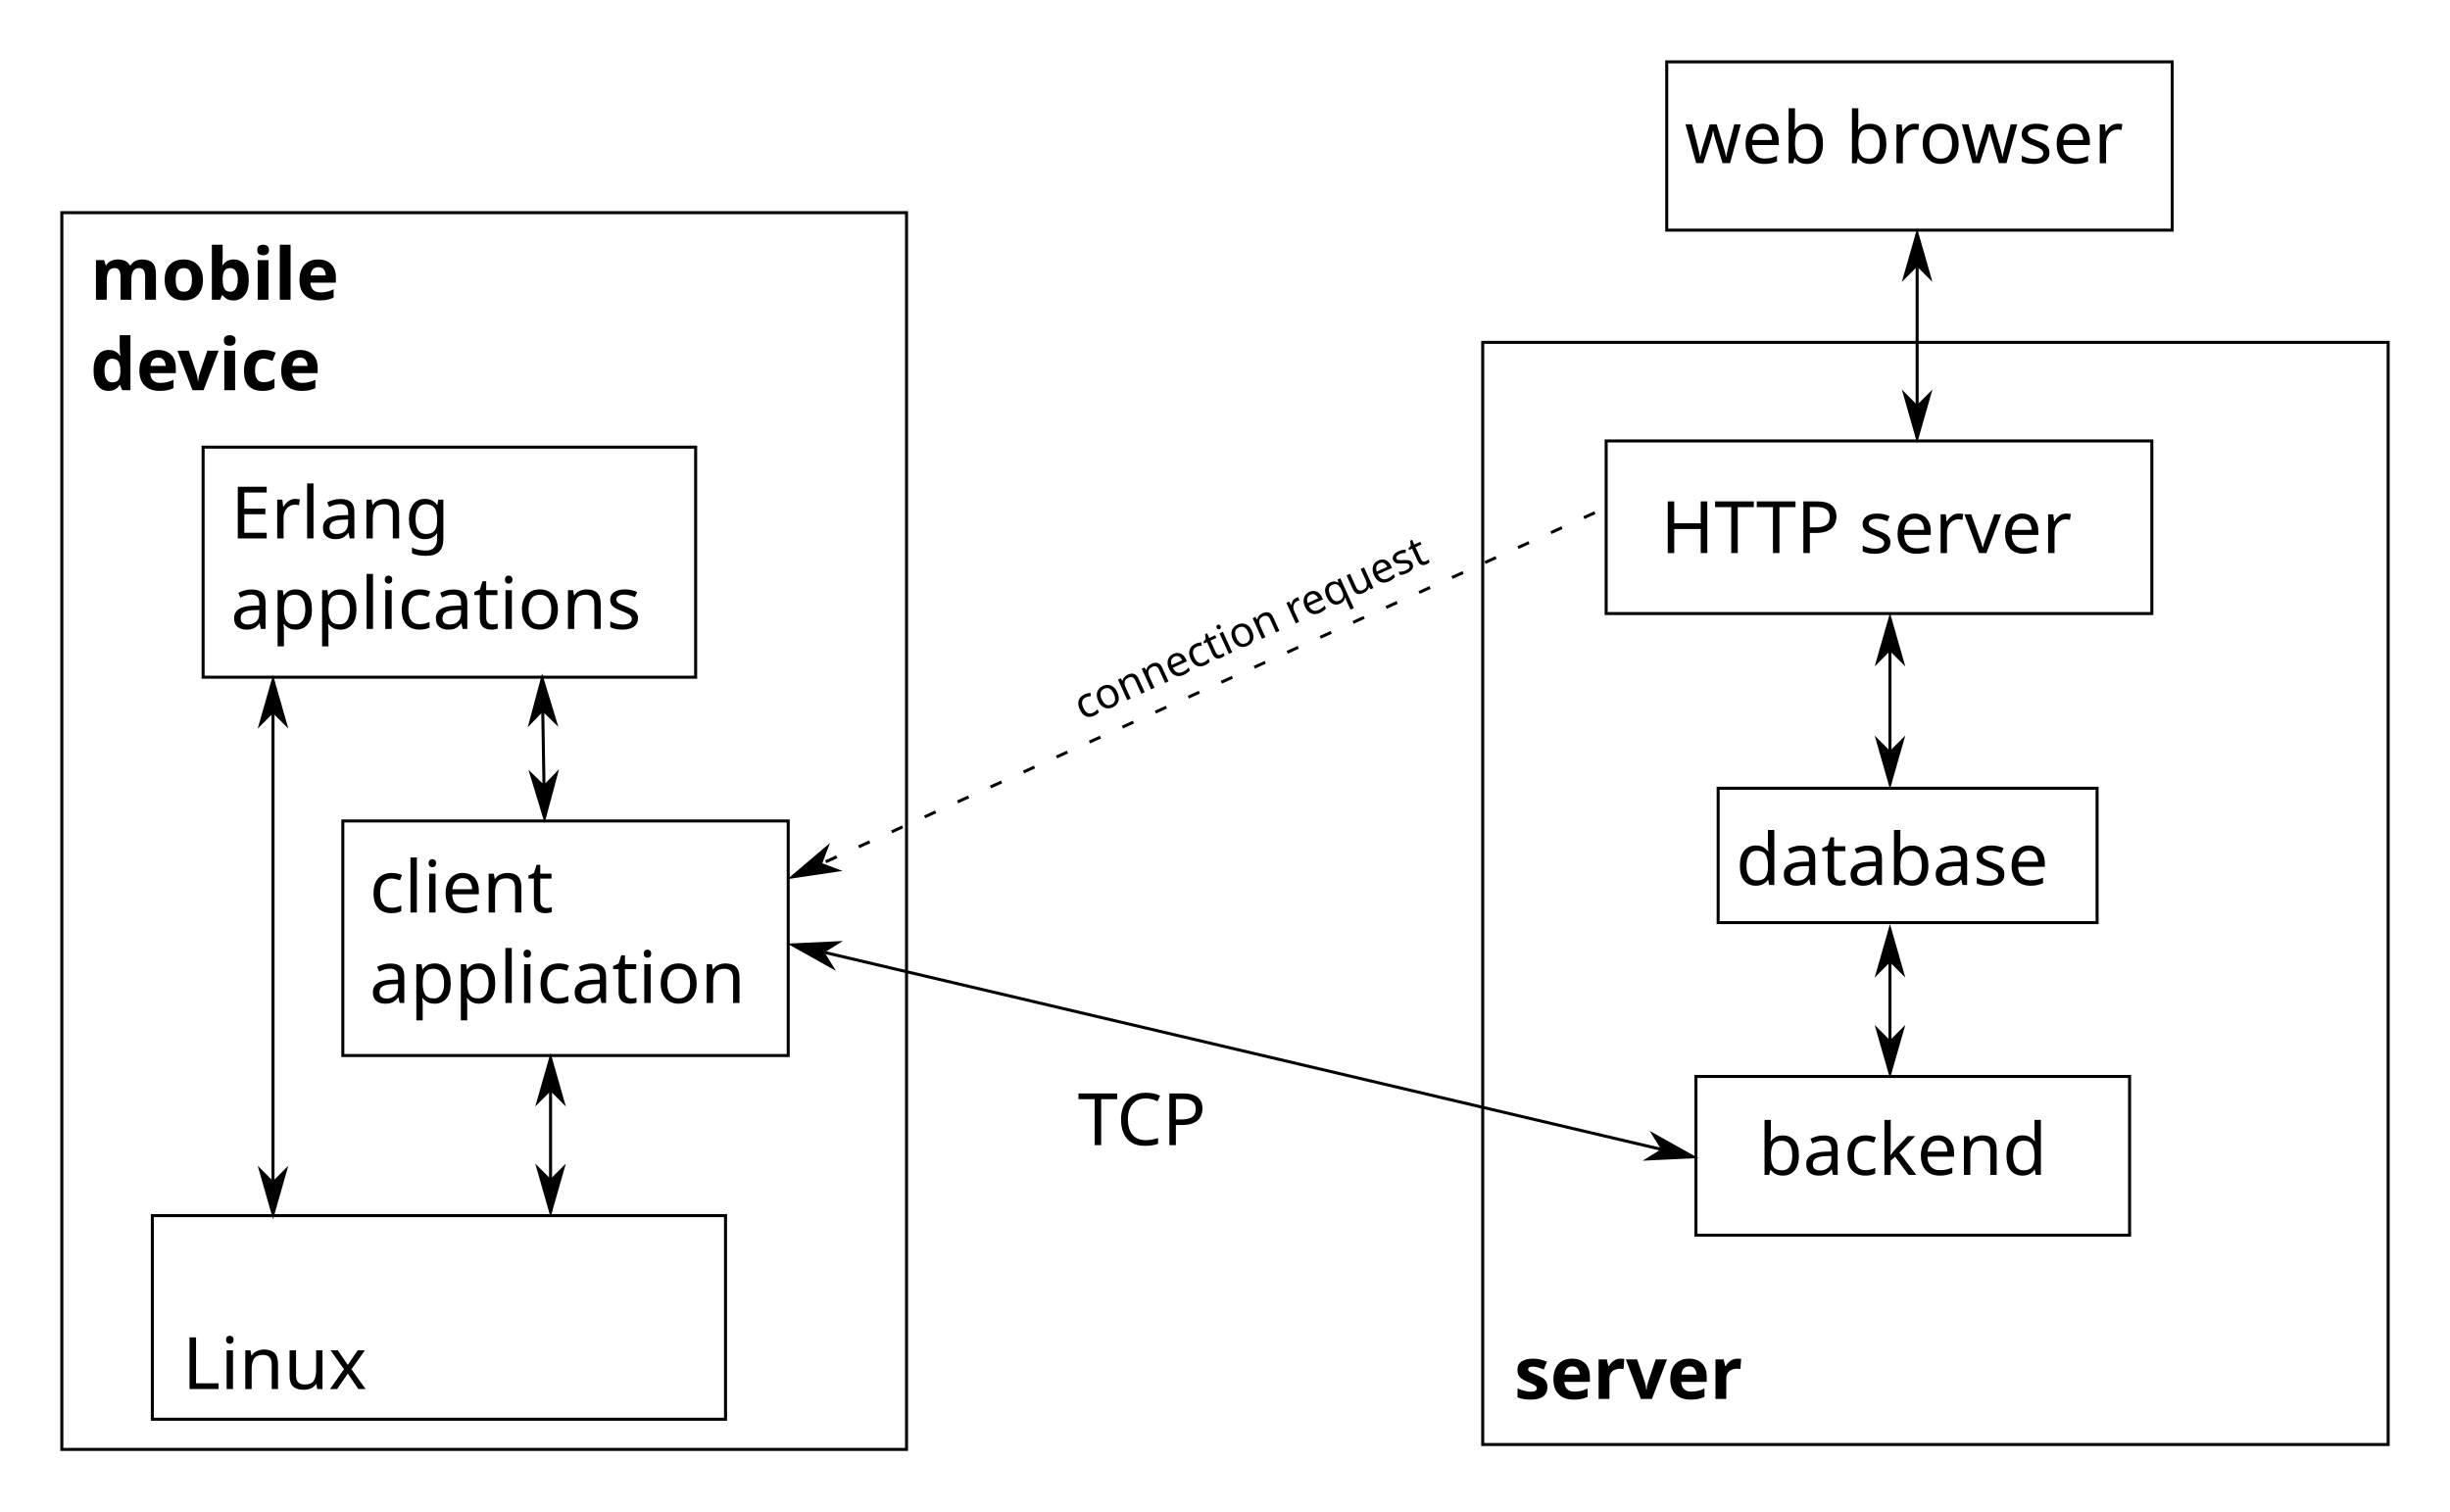
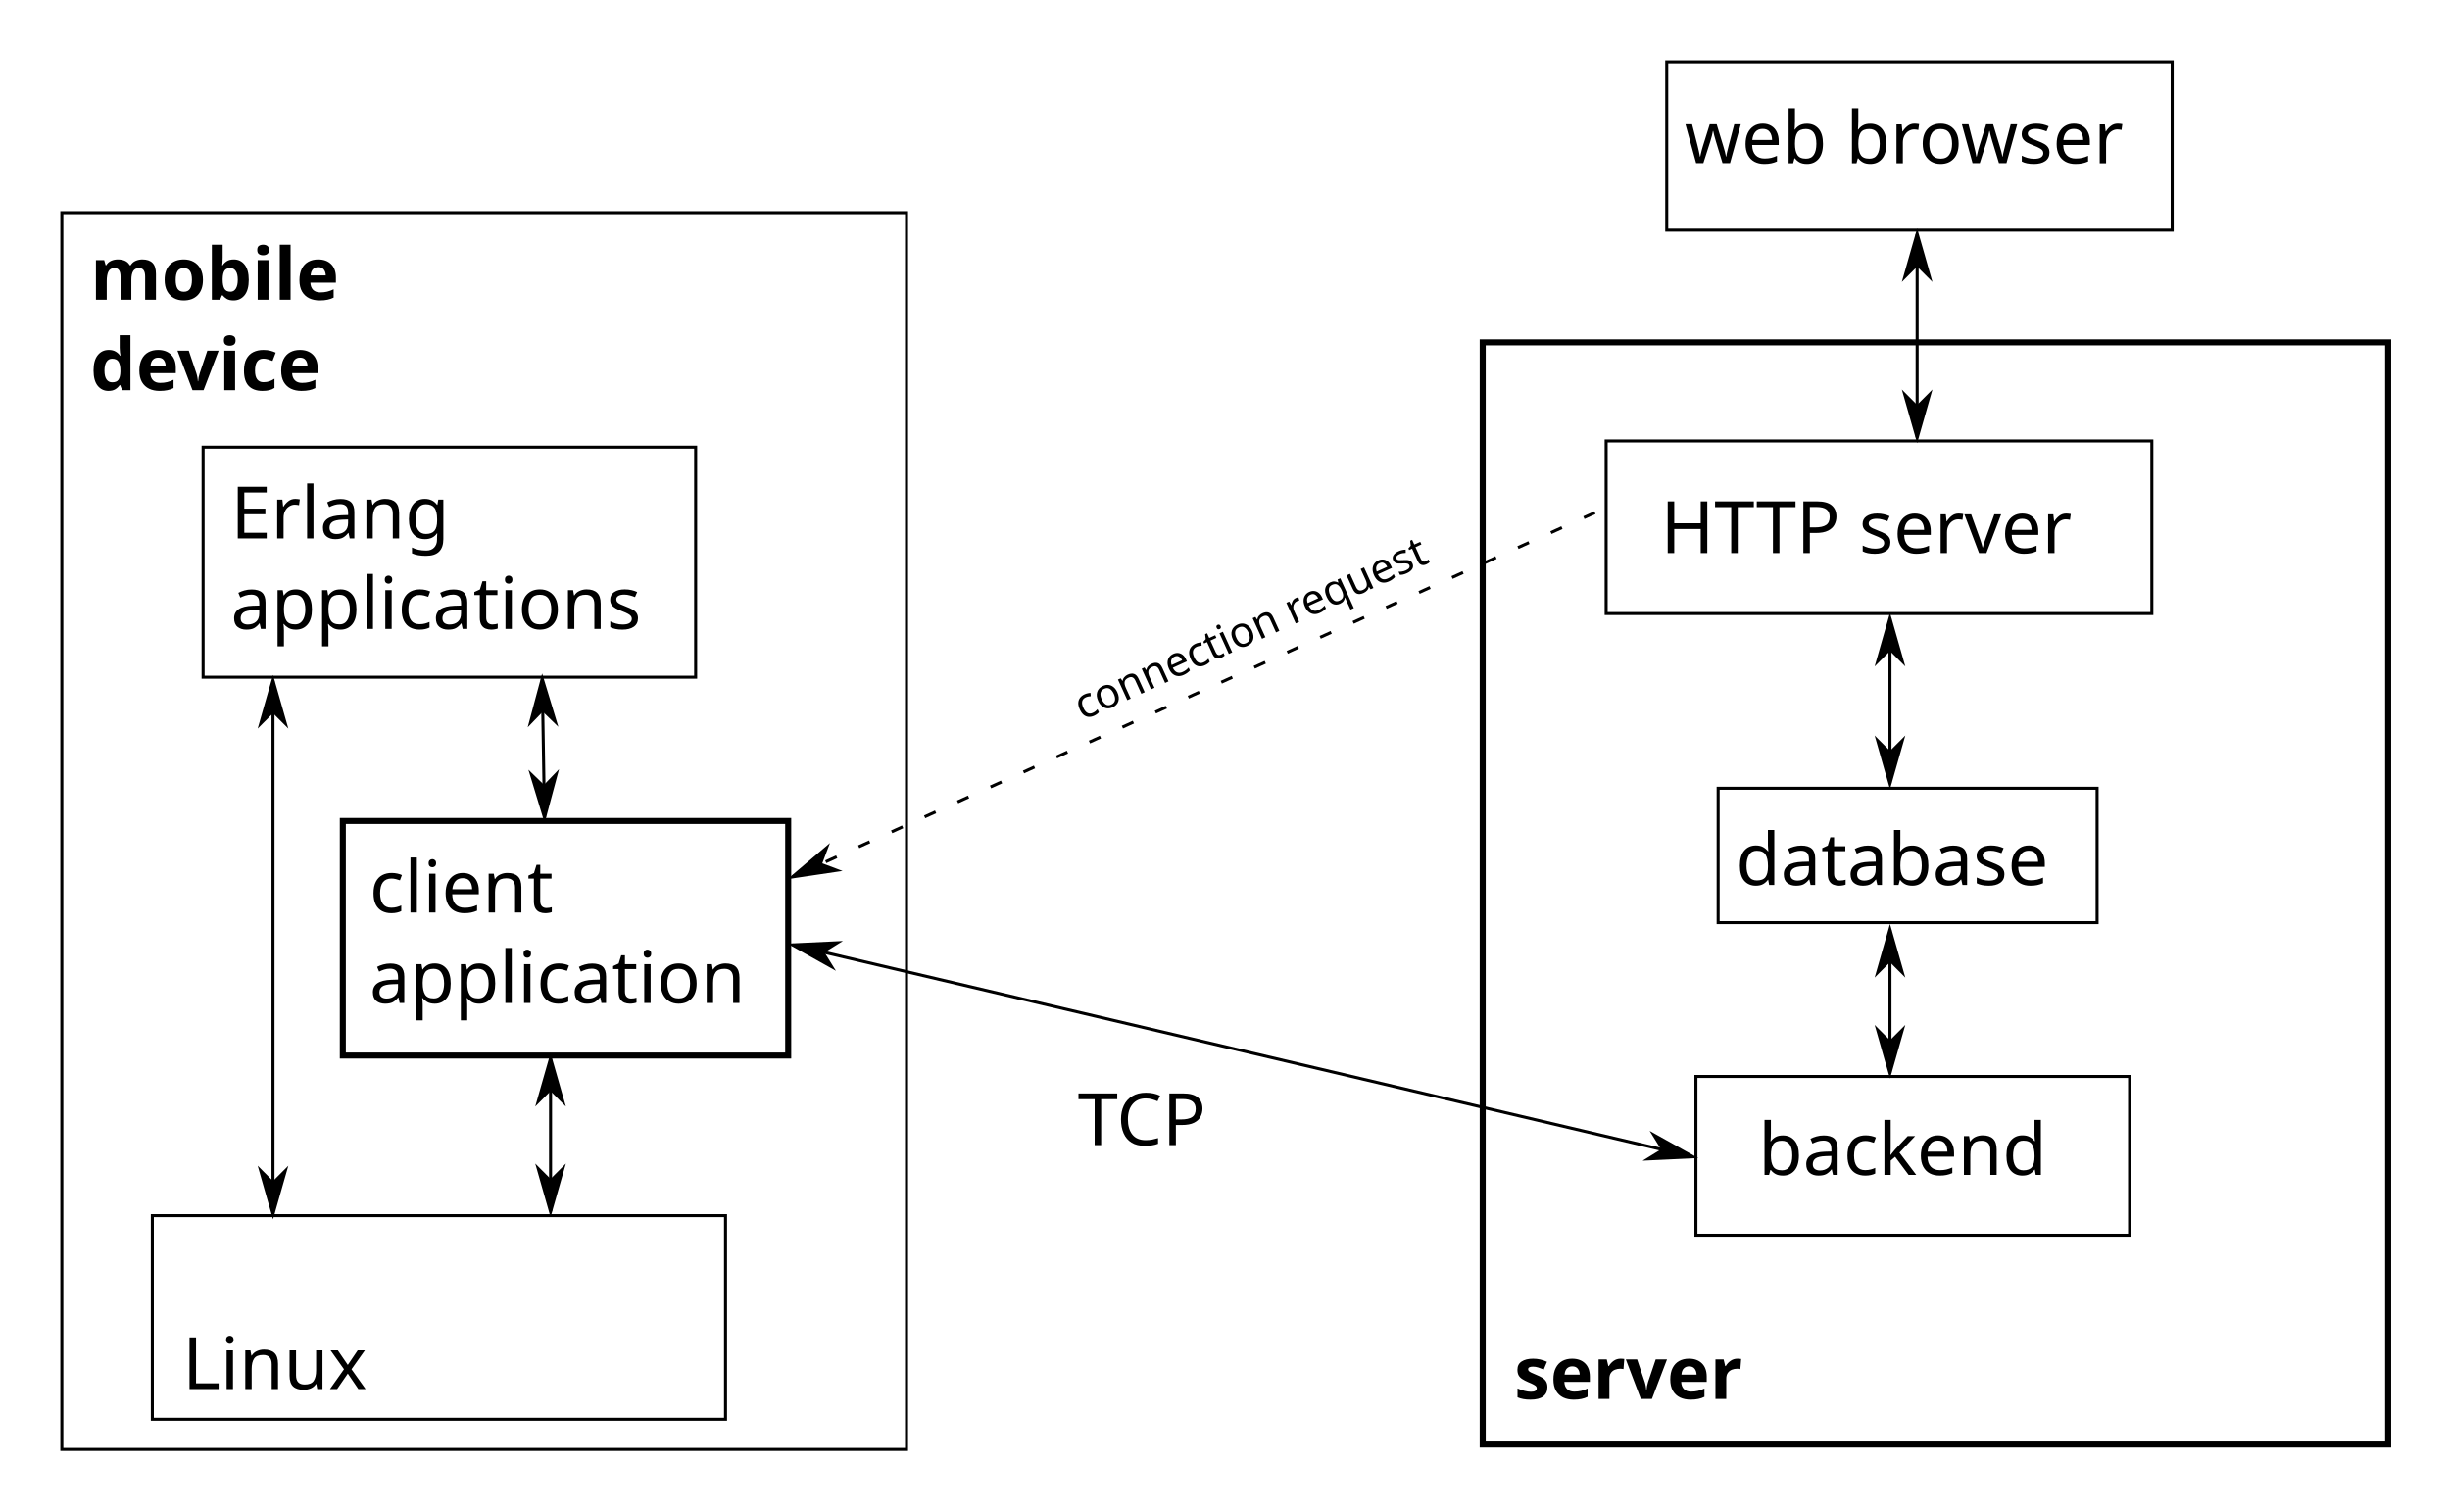
<svg xmlns="http://www.w3.org/2000/svg" width="812.136" height="501" id="svg2" version="1.1">
  <defs id="defs4">
    <marker orient="auto" refY="0" refX="0" id="Arrow1Lend" style="overflow:visible">
      <path id="path3785" d="M 0,0 5,-5 -12.5,0 5,5 0,0 z" style="fill-rule:evenodd;stroke:#000000;stroke-width:1pt;marker-start:none" transform="matrix(-0.8,0,0,-0.8,-10,0)" />
    </marker>
    <marker orient="auto" refY="0" refX="0" id="Arrow1Lstart" style="overflow:visible">
      <path id="path3782" d="M 0,0 5,-5 -12.5,0 5,5 0,0 z" style="fill-rule:evenodd;stroke:#000000;stroke-width:1pt;marker-start:none" transform="matrix(0.8,0,0,0.8,10,0)" />
    </marker>
    <marker orient="auto" refY="0" refX="0" id="Arrow1Lstart-0" style="overflow:visible">
      <path id="path3782-8" d="M 0,0 5,-5 -12.5,0 5,5 0,0 z" style="fill-rule:evenodd;stroke:#000000;stroke-width:1pt;marker-start:none" transform="matrix(0.8,0,0,0.8,10,0)" />
    </marker>
    <marker orient="auto" refY="0" refX="0" id="Arrow1Lend-0" style="overflow:visible">
      <path id="path3785-8" d="M 0,0 5,-5 -12.5,0 5,5 0,0 z" style="fill-rule:evenodd;stroke:#000000;stroke-width:1pt;marker-start:none" transform="matrix(-0.8,0,0,-0.8,-10,0)" />
    </marker>
    <marker orient="auto" refY="0" refX="0" id="Arrow1Lstart-5" style="overflow:visible">
      <path id="path3782-0" d="M 0,0 5,-5 -12.5,0 5,5 0,0 z" style="fill-rule:evenodd;stroke:#000000;stroke-width:1pt;marker-start:none" transform="matrix(0.8,0,0,0.8,10,0)" />
    </marker>
    <marker orient="auto" refY="0" refX="0" id="Arrow1Lend-4" style="overflow:visible">
      <path id="path3785-9" d="M 0,0 5,-5 -12.5,0 5,5 0,0 z" style="fill-rule:evenodd;stroke:#000000;stroke-width:1pt;marker-start:none" transform="matrix(-0.8,0,0,-0.8,-10,0)" />
    </marker>
    <marker orient="auto" refY="0" refX="0" id="Arrow1Lstart-9" style="overflow:visible">
      <path id="path3782-01" d="M 0,0 5,-5 -12.5,0 5,5 0,0 z" style="fill-rule:evenodd;stroke:#000000;stroke-width:1pt;marker-start:none" transform="matrix(0.8,0,0,0.8,10,0)" />
    </marker>
    <marker orient="auto" refY="0" refX="0" id="Arrow1Lend-08" style="overflow:visible">
      <path id="path3785-1" d="M 0,0 5,-5 -12.5,0 5,5 0,0 z" style="fill-rule:evenodd;stroke:#000000;stroke-width:1pt;marker-start:none" transform="matrix(-0.8,0,0,-0.8,-10,0)" />
    </marker>
    <marker orient="auto" refY="0" refX="0" id="Arrow1Lstart-1" style="overflow:visible">
      <path id="path3782-7" d="M 0,0 5,-5 -12.5,0 5,5 0,0 z" style="fill-rule:evenodd;stroke:#000000;stroke-width:1pt;marker-start:none" transform="matrix(0.8,0,0,0.8,10,0)" />
    </marker>
    <marker orient="auto" refY="0" refX="0" id="Arrow1Lend-3" style="overflow:visible">
      <path id="path3785-89" d="M 0,0 5,-5 -12.5,0 5,5 0,0 z" style="fill-rule:evenodd;stroke:#000000;stroke-width:1pt;marker-start:none" transform="matrix(-0.8,0,0,-0.8,-10,0)" />
    </marker>
    <marker orient="auto" refY="0" refX="0" id="Arrow1Lstart-6" style="overflow:visible">
      <path id="path3782-5" d="M 0,0 5,-5 -12.5,0 5,5 0,0 z" style="fill-rule:evenodd;stroke:#000000;stroke-width:1pt;marker-start:none" transform="matrix(0.8,0,0,0.8,10,0)" />
    </marker>
    <marker orient="auto" refY="0" refX="0" id="Arrow1Lend-5" style="overflow:visible">
      <path id="path3785-6" d="M 0,0 5,-5 -12.5,0 5,5 0,0 z" style="fill-rule:evenodd;stroke:#000000;stroke-width:1pt;marker-start:none" transform="matrix(-0.8,0,0,-0.8,-10,0)" />
    </marker>
    <marker orient="auto" refY="0" refX="0" id="Arrow1Lstart-3" style="overflow:visible">
      <path id="path3782-70" d="M 0,0 5,-5 -12.5,0 5,5 0,0 z" style="fill-rule:evenodd;stroke:#000000;stroke-width:1pt;marker-start:none" transform="matrix(0.8,0,0,0.8,10,0)" />
    </marker>
    <marker orient="auto" refY="0" refX="0" id="Arrow1Lend-9" style="overflow:visible">
      <path id="path3785-3" d="M 0,0 5,-5 -12.5,0 5,5 0,0 z" style="fill-rule:evenodd;stroke:#000000;stroke-width:1pt;marker-start:none" transform="matrix(-0.8,0,0,-0.8,-10,0)" />
    </marker>
    <marker orient="auto" refY="0" refX="0" id="Arrow1Lstart-35" style="overflow:visible">
      <path id="path3782-9" d="M 0,0 5,-5 -12.5,0 5,5 0,0 z" style="fill-rule:evenodd;stroke:#000000;stroke-width:1pt;marker-start:none" transform="matrix(0.8,0,0,0.8,10,0)" />
    </marker>
    <marker orient="auto" refY="0" refX="0" id="Arrow1Lend-09" style="overflow:visible">
      <path id="path3785-64" d="M 0,0 5,-5 -12.5,0 5,5 0,0 z" style="fill-rule:evenodd;stroke:#000000;stroke-width:1pt;marker-start:none" transform="matrix(-0.8,0,0,-0.8,-10,0)" />
    </marker>
    <marker orient="auto" refY="0" refX="0" id="Arrow1Lstart-39" style="overflow:visible">
      <path id="path3782-4" d="M 0,0 5,-5 -12.5,0 5,5 0,0 z" style="fill-rule:evenodd;stroke:#000000;stroke-width:1pt;marker-start:none" transform="matrix(0.8,0,0,0.8,10,0)" />
    </marker>
    <marker orient="auto" refY="0" refX="0" id="Arrow1Lend-1" style="overflow:visible">
      <path id="path3785-5" d="M 0,0 5,-5 -12.5,0 5,5 0,0 z" style="fill-rule:evenodd;stroke:#000000;stroke-width:1pt;marker-start:none" transform="matrix(-0.8,0,0,-0.8,-10,0)" />
    </marker>
    <marker orient="auto" refY="0" refX="0" id="Arrow1Lstart-97" style="overflow:visible">
      <path id="path3782-2" d="M 0,0 5,-5 -12.5,0 5,5 0,0 z" style="fill-rule:evenodd;stroke:#000000;stroke-width:1pt;marker-start:none" transform="matrix(0.8,0,0,0.8,10,0)" />
    </marker>
    <marker orient="auto" refY="0" refX="0" id="Arrow1Lend-2" style="overflow:visible">
      <path id="path3785-16" d="M 0,0 5,-5 -12.5,0 5,5 0,0 z" style="fill-rule:evenodd;stroke:#000000;stroke-width:1pt;marker-start:none" transform="matrix(-0.8,0,0,-0.8,-10,0)" />
    </marker>
  </defs>
  <g id="layer1" transform="translate(-19.5,-391.8622)">
    <path style="fill:none;stroke:#000000;stroke-width:1px;stroke-linecap:butt;stroke-linejoin:miter;stroke-opacity:1;marker-start:url(#Arrow1Lstart);marker-end:url(#Arrow1Lend)" d="M 199.242,617.059 200,662.778" id="path3777" />
    <path style="fill:none;stroke:#000000;stroke-width:1px;stroke-linecap:butt;stroke-linejoin:miter;stroke-opacity:1;marker-start:url(#Arrow1Lstart);marker-end:url(#Arrow1Lend)" d="m 282.352,705.133 298.218,70.204" id="path4409" />
    <path style="fill:none;stroke:#000000;stroke-width:1px;stroke-linecap:butt;stroke-linejoin:miter;stroke-opacity:1;marker-start:url(#Arrow1Lstart);marker-end:url(#Arrow1Lend)" d="m 655,469.505 0,67.321" id="path3777-1" />
    <text xml:space="preserve" style="font-size:24px;font-style:normal;font-weight:normal;line-height:125%;letter-spacing:0px;word-spacing:0px;fill:#000000;fill-opacity:1;stroke:none;font-family:Sans" x="80" y="852.362" id="text5645">
      <tspan id="tspan5647" x="80" y="852.362">Linux</tspan>
    </text>
    <text xml:space="preserve" style="font-size:24px;font-style:normal;font-weight:normal;text-align:center;line-height:125%;letter-spacing:0px;word-spacing:0px;text-anchor:middle;fill:#000000;fill-opacity:1;stroke:none;font-family:Sans" x="413.644" y="771.492" id="text5653">
      <tspan x="413.644" y="771.492" id="tspan5907">TCP</tspan>
    </text>
    <rect style="fill:none;stroke:#000000;stroke-width:1px;stroke-linecap:butt;stroke-linejoin:miter;stroke-opacity:1" id="rect2985-6" width="167.546" height="55.791" x="572" y="412.362" />
    <text xml:space="preserve" style="font-size:24px;font-style:normal;font-weight:normal;line-height:125%;letter-spacing:0px;word-spacing:0px;fill:#000000;fill-opacity:1;stroke:none;font-family:Sans" x="577.951" y="445.978" id="text5657">
      <tspan id="tspan5659" x="577.951" y="445.978">web browser</tspan>
    </text>
    <g id="g5675" transform="translate(-81.42857,27.14286)">
      <rect y="510.9" x="633.345" height="57.22" width="180.889" id="rect2985-5" style="fill:none;stroke:#000000;stroke-width:1px;stroke-linecap:butt;stroke-linejoin:miter;stroke-opacity:1" />
      <text transform="translate(0,308.2677)" id="text5671" y="239.809" x="651.429" style="font-size:24px;font-style:normal;font-weight:normal;line-height:125%;letter-spacing:0px;word-spacing:0px;fill:#000000;fill-opacity:1;stroke:none;font-family:Sans" xml:space="preserve">
        <tspan y="239.809" x="651.429" id="tspan5673">HTTP server</tspan>
      </text>
    </g>
    <rect style="fill:none;stroke:#000000;stroke-width:1px;stroke-linecap:butt;stroke-linejoin:miter;stroke-opacity:1" id="rect2985-1" width="143.746" height="52.62" x="581.677" y="748.727" />
    <text xml:space="preserve" style="font-size:24px;font-style:normal;font-weight:normal;line-height:125%;letter-spacing:0px;word-spacing:0px;fill:#000000;fill-opacity:1;stroke:none;font-family:Sans" x="602.372" y="781.358" id="text5680">
      <tspan id="tspan5958" x="602.372" y="781.358">backend</tspan>
    </text>
    <rect style="fill:none;stroke:#000000;stroke-width:1px;stroke-linecap:butt;stroke-linejoin:miter;stroke-opacity:1" id="rect2985-2" width="125.614" height="44.54" x="589.041" y="653.182" />
    <text xml:space="preserve" style="font-size:24px;font-style:normal;font-weight:normal;line-height:125%;letter-spacing:0px;word-spacing:0px;fill:#000000;fill-opacity:1;stroke:none;font-family:Sans" x="594.935" y="685.256" id="text5696">
      <tspan id="tspan5732" x="594.935" y="685.256">database</tspan>
    </text>
    <rect style="fill:none;stroke:#000000;stroke-width:1px;stroke-linecap:butt;stroke-linejoin:miter;stroke-opacity:1" id="rect2985-59" width="280" height="410" x="40" y="462.362" />
    <text xml:space="preserve" style="font-size:24px;font-style:normal;font-weight:bold;line-height:125%;letter-spacing:0px;word-spacing:0px;fill:#000000;fill-opacity:1;stroke:none;font-family:Sans;-inkscape-font-specification:Sans Bold" x="49.429" y="491.219" id="text5723">
      <tspan x="49.429" y="491.219" id="tspan5727">mobile</tspan>
      <tspan x="49.429" y="521.219" id="tspan3073">device</tspan>
    </text>
    <path style="fill:none;stroke:#000000;stroke-width:1px;stroke-linecap:butt;stroke-linejoin:miter;stroke-opacity:1;marker-start:url(#Arrow1Lstart);marker-end:url(#Arrow1Lend)" d="m 646,747.472 0,-47.357" id="path4409-9" />
    <path style="fill:none;stroke:#000000;stroke-width:1px;stroke-linecap:butt;stroke-linejoin:miter;stroke-opacity:1;marker-start:url(#Arrow1Lstart);marker-end:url(#Arrow1Lend)" d="m 646,596.963 0,54.57" id="path4409-9-9" />
-     <rect style="fill:none;stroke:#000000;stroke-width:1;stroke-miterlimit:4;stroke-opacity:1;stroke-dasharray:none" id="rect3757" width="147.637" height="77.761" x="133.141" y="664.028" />
+     <rect style="fill:none;stroke:#000000;stroke-width:2;stroke-miterlimit:4;stroke-opacity:1;stroke-dasharray:none" id="rect3757" width="147.637" height="77.761" x="133.141" y="664.028" />
    <text xml:space="preserve" style="font-size:24px;font-style:normal;font-weight:normal;line-height:125%;letter-spacing:0px;word-spacing:0px;fill:#000000;fill-opacity:1;stroke:none;font-family:Sans" x="142" y="694.362" id="text5809">
      <tspan id="tspan5905" x="142" y="694.362">client</tspan>
      <tspan id="tspan3081" x="142" y="724.362">application</tspan>
    </text>
    <rect style="fill:none;stroke:#000000;stroke-width:1px;stroke-linecap:butt;stroke-linejoin:miter;stroke-opacity:1" id="rect2985" width="163.273" height="76.264" x="86.827" y="540.098" ry="0" />
    <text xml:space="preserve" style="font-size:24px;font-style:normal;font-weight:normal;line-height:125%;letter-spacing:0px;word-spacing:0px;fill:#000000;fill-opacity:1;stroke:none;font-family:Sans" x="96" y="570.362" id="text5825">
      <tspan x="96" y="570.362" id="tspan5891">Erlang</tspan>
      <tspan x="96" y="600.362" id="tspan3077">applications</tspan>
    </text>
    <rect style="fill:none;stroke:#000000;stroke-width:1px;stroke-linecap:butt;stroke-linejoin:miter;stroke-opacity:1" id="rect2985-0" width="190" height="67.5" x="70" y="794.862" />
    <path style="fill:none;stroke:#000000;stroke-width:1px;stroke-linecap:butt;stroke-linejoin:miter;stroke-opacity:1;marker-start:url(#Arrow1Lstart);marker-end:url(#Arrow1Lend)" d="m 110,617.564 0,176.584" id="path3777-62" />
    <path style="fill:none;stroke:#000000;stroke-width:1px;stroke-linecap:butt;stroke-linejoin:miter;stroke-opacity:1;marker-start:url(#Arrow1Lstart);marker-end:url(#Arrow1Lend)" d="m 202,742.862 0,50.571" id="path3777-2" />
    <path style="fill:none;stroke:#000000;stroke-width:1;stroke-linecap:butt;stroke-linejoin:miter;stroke-miterlimit:4;stroke-opacity:1;stroke-dasharray:4, 8;stroke-dashoffset:0;marker-start:url(#Arrow1Lstart-97);marker-mid:none;marker-end:none" d="M 282.293,682.506 550.424,560.805" id="path4781-3" />
    <text xml:space="preserve" style="font-size:40px;font-style:normal;font-weight:normal;line-height:125%;letter-spacing:0px;word-spacing:0px;fill:#000000;fill-opacity:1;stroke:none;font-family:Sans" x="82.664" y="730.849" id="text5725" transform="matrix(0.9099613,-0.4146932,0.4146932,0.9099613,0,0)">
      <tspan id="tspan5728" x="82.664" y="730.849" style="font-size:14px">connection request</tspan>
    </text>
-     <rect style="fill:none;stroke:#000000;stroke-width:1;stroke-miterlimit:4;stroke-opacity:1;stroke-dasharray:none;stroke-dashoffset:0" id="rect5730" width="300.136" height="365.379" x="511" y="505.362" />
+     <rect style="fill:none;stroke:#000000;stroke-width:2;stroke-miterlimit:4;stroke-opacity:1;stroke-dasharray:none;stroke-dashoffset:0" id="rect5730" width="300.136" height="365.379" x="511" y="505.362" />
    <text xml:space="preserve" style="font-size:24px;font-style:normal;font-weight:bold;line-height:125%;letter-spacing:0px;word-spacing:0px;fill:#000000;fill-opacity:1;stroke:none;font-family:Sans;-inkscape-font-specification:Sans Bold" x="521.431" y="855.626" id="text5680-6">
      <tspan id="tspan5958-7" x="521.431" y="855.626">server</tspan>
    </text>
  </g>
</svg>
